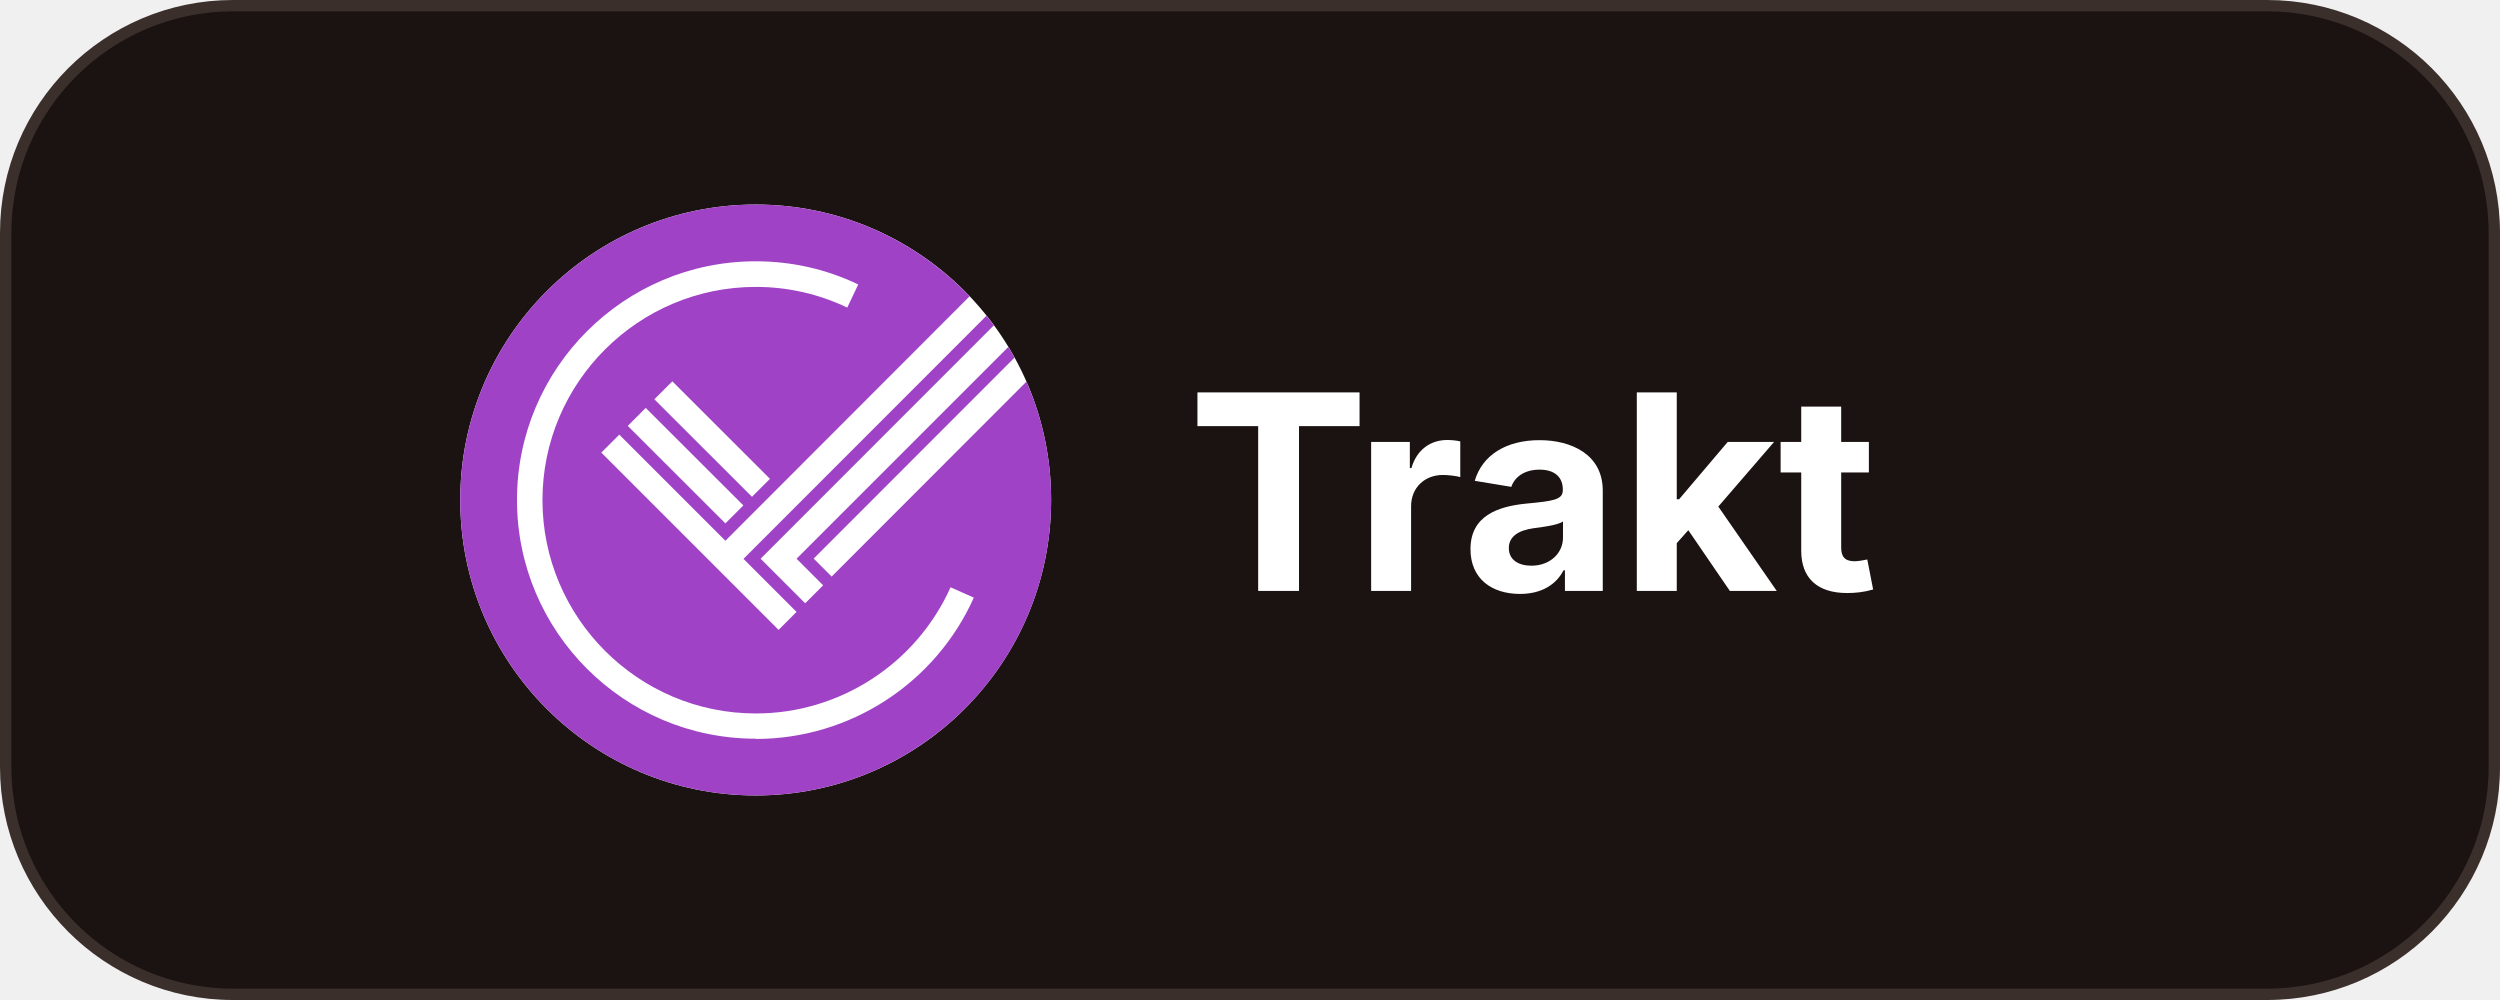
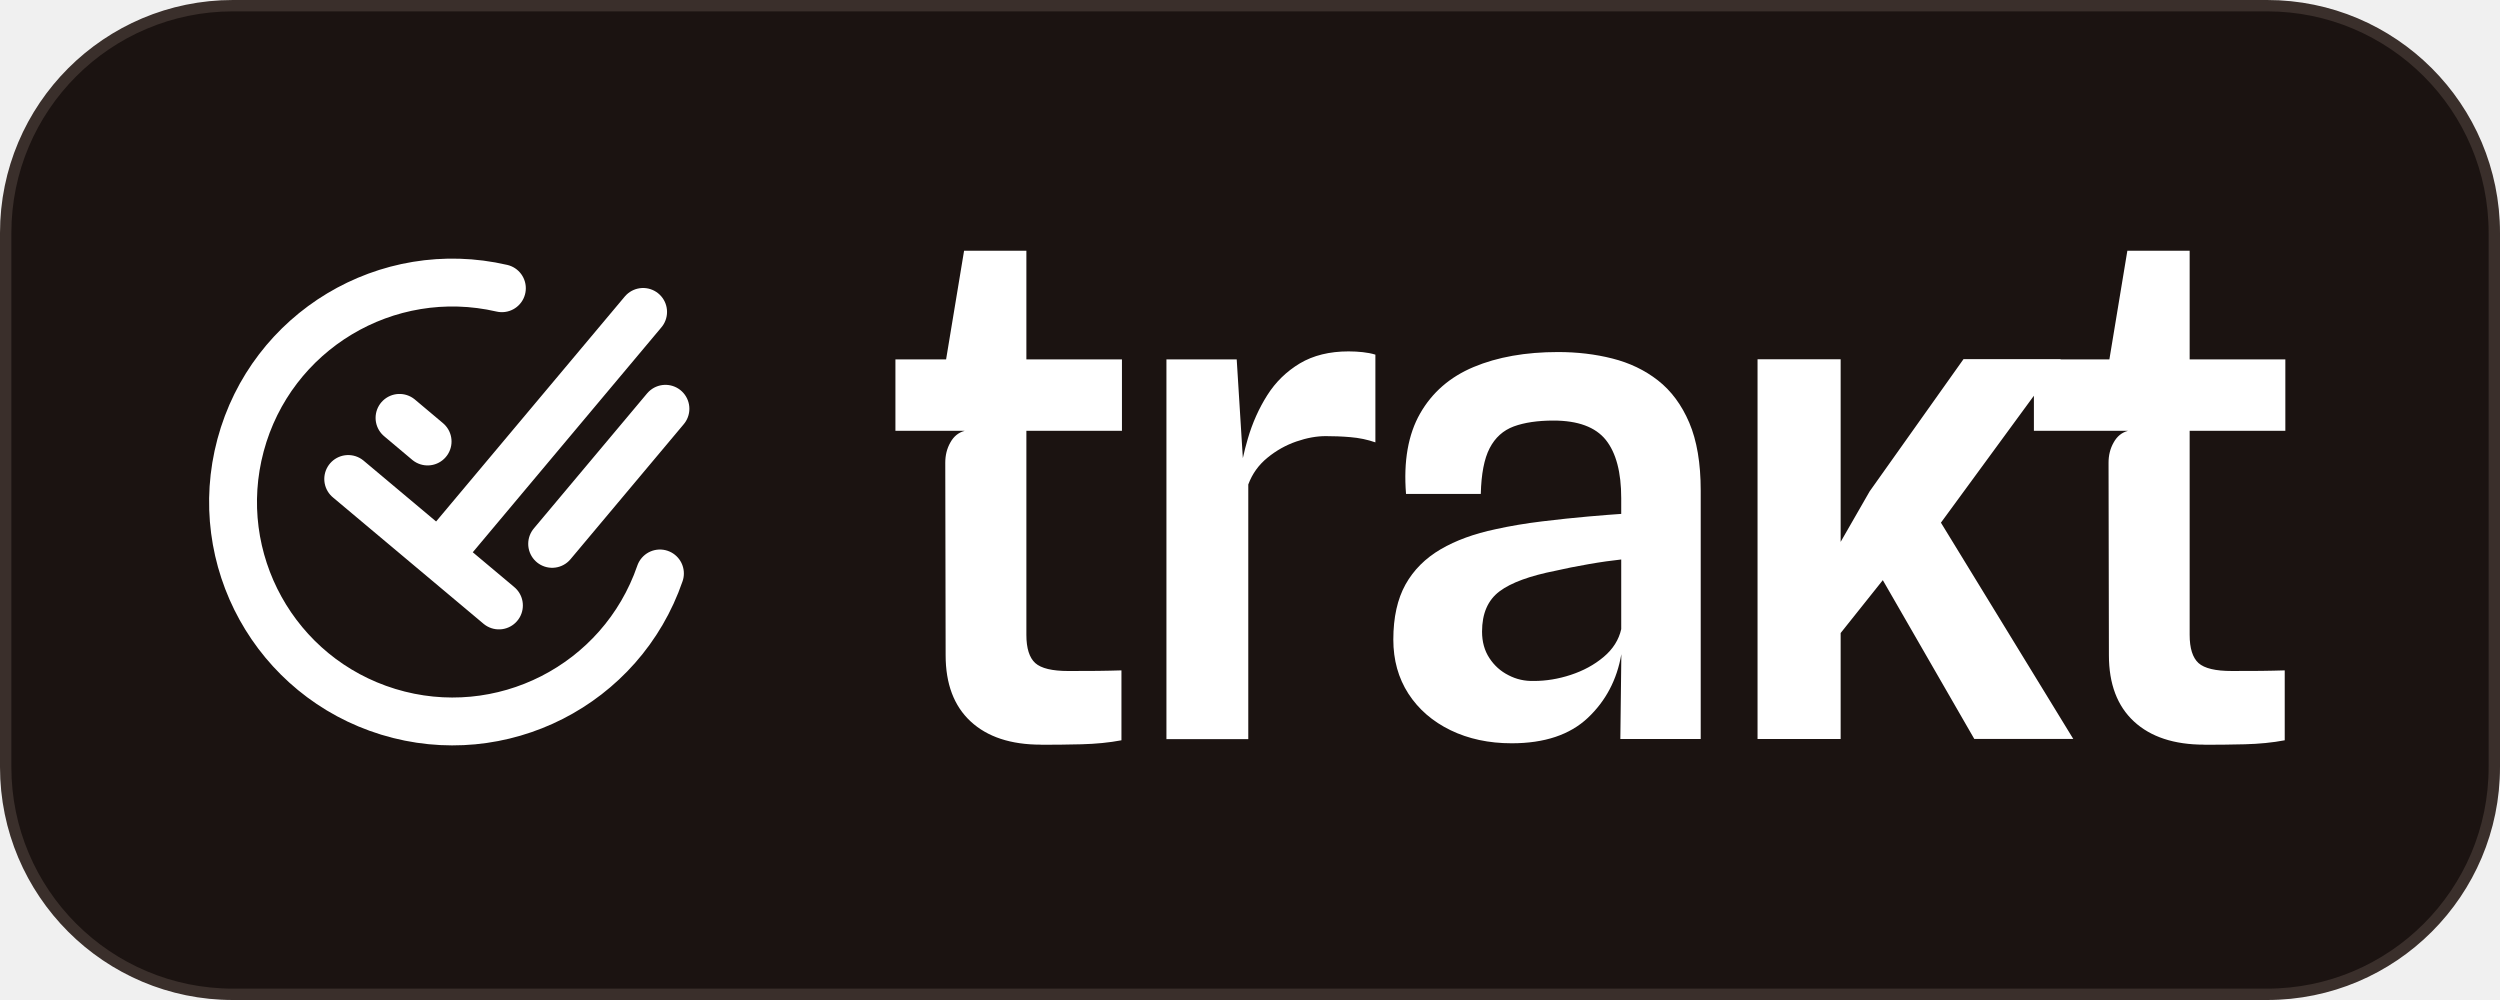
<svg xmlns="http://www.w3.org/2000/svg" width="220" height="88" viewBox="0 0 220 88">
  <rect x="0.5" y="0.5" width="219" height="87" rx="20" fill="#1b1311" stroke="#3a2f2b" />
-   <svg x="40.50" y="18.00" width="52.00" height="52.00" viewBox="0 0 48 48">
-     <defs />
-     <path d="M24,0A24,24 0,1 0,24 48A24,24 0,1 0,24 0Z" fill="#FFFFFF" fill-opacity="1" />
-     <path d="M45.99,14.39 30.17,30.22l-1.46,-1.46 16.31,-16.32c-0.15,-0.3 -0.32,-0.58 -0.5,-0.87l-17.2,17.2 2.16,2.16 -1.46,1.46 -3.62,-3.62L43.34,9.82c-0.18,-0.27 -0.38,-0.53 -0.6,-0.78L23.01,28.78l4.31,4.31 -1.46,1.46 -14.4,-14.4 1.46,-1.46 8.62,8.62L41.37,7.46c-0.12,-0.14 -0.26,-0.28 -0.4,-0.42C36.62,2.69 30.62,0 24,0S11.38,2.69 7.03,7.03C2.69,11.37 0,17.37 0,24c0,13.25 10.75,24 24,24 6.62,0 12.62,-2.69 16.97,-7.03C45.31,36.64 48,30.64 48,24c0,-3.42 -0.71,-6.67 -2.01,-9.61ZM21.54,25.9l-7.93,-7.92 1.46,-1.46L23,24.44l-1.46,1.46Zm2.16,-2.16 -7.93,-7.92 1.46,-1.46 7.93,7.92 -1.46,1.46Zm0.3,19.65c-10.7,0 -19.39,-8.7 -19.39,-19.39S13.3,4.61 24,4.61c2.91,0 5.72,0.63 8.33,1.88l-0.89,1.88c-2.33,-1.11 -4.84,-1.68 -7.43,-1.68 -9.55,0 -17.33,7.77 -17.33,17.32s7.78,17.33 17.33,17.33c6.82,0 13.03,-4.03 15.82,-10.25l1.89,0.84C38.6,38.9 31.65,43.41 24.01,43.41Z" fill="#9F42C6" fill-opacity="1" />
+   <svg x="18.00" y="21.76" width="184.00" height="44.49" viewBox="-0.5 -0.2 121.6 29.4">
+     <g transform="translate(0 0.696) scale(0.464)" fill="none" stroke="#ffffff" stroke-width="6" stroke-linecap="round" stroke-linejoin="round">
+       <path d="M56.00 38.95A27.5 27.5 0 1 1 36.19 3.20" />
+       <path d="M16.93 27.11L35.82 42.96M29.92 34.75L53.89 6.17M56.69 18.31L42.49 35.24M26.88 22.41L23.36 19.45" />
+     </g>
+     <path transform="translate(0.272 0)" fill="#ffffff" d="M47.023 6.318H52.581V10.471H47.023V22.341C47.023 23.123 47.197 23.667 47.538 23.979C47.886 24.29 48.524 24.442 49.472 24.442C50.081 24.442 50.639 24.442 51.153 24.435C51.667 24.427 52.131 24.42 52.552 24.405V28.471C51.834 28.608 51.066 28.681 50.233 28.703C49.4 28.725 48.617 28.731 47.878 28.731L47.871 28.725C46.117 28.725 44.755 28.275 43.784 27.377C42.813 26.478 42.327 25.195 42.327 23.521L42.306 12.333C42.306 11.899 42.4 11.507 42.602 11.152C42.798 10.797 43.074 10.573 43.422 10.479L43.419 10.471H39.407V6.318H42.354L43.4 0H47.023V6.318ZM114.675 6.318H120.24V10.471H114.675V22.341C114.675 23.123 114.849 23.667 115.189 23.979C115.537 24.29 116.175 24.441 117.124 24.441C117.733 24.441 118.291 24.442 118.805 24.435C119.32 24.427 119.784 24.42 120.204 24.405V28.471C119.487 28.608 118.719 28.681 117.886 28.703C117.052 28.725 116.269 28.731 115.53 28.731L115.523 28.725C113.77 28.725 112.407 28.275 111.436 27.377C110.465 26.478 109.979 25.195 109.979 23.521L109.958 12.333C109.958 11.898 110.052 11.507 110.255 11.152C110.45 10.797 110.726 10.573 111.074 10.479L111.071 10.471H105.617V8.432L100.21 15.815L107.907 28.392H102.153V28.398L96.83 19.158L94.378 22.233V28.398H89.545V6.312H94.378V16.932L96.066 13.992L101.523 6.305H107.175L107.165 6.318H110.007L111.052 0H114.675V6.318ZM77.943 5.892C79.052 5.892 80.103 6.014 81.102 6.268C82.102 6.521 82.987 6.942 83.755 7.543C84.523 8.144 85.132 8.964 85.574 10C86.016 11.036 86.24 12.355 86.24 13.949V28.398H81.566L81.624 23.464C81.37 24.949 80.718 26.182 79.675 27.167C78.631 28.152 77.153 28.645 75.255 28.645H75.24C73.921 28.645 72.733 28.391 71.689 27.884C70.646 27.377 69.827 26.666 69.24 25.761C68.653 24.848 68.363 23.804 68.363 22.616C68.363 21.319 68.603 20.253 69.074 19.405C69.545 18.565 70.226 17.884 71.117 17.362C72.008 16.841 73.073 16.456 74.312 16.195C75.16 16.007 76.067 15.855 77.023 15.739C77.98 15.623 78.878 15.528 79.704 15.456C80.53 15.384 81.168 15.334 81.617 15.305V14.392C81.617 12.884 81.32 11.754 80.719 11C80.117 10.254 79.102 9.877 77.675 9.877C76.755 9.877 75.987 9.992 75.371 10.217C74.748 10.449 74.284 10.869 73.965 11.485C73.646 12.101 73.479 12.985 73.45 14.145H69.102C68.95 12.246 69.226 10.681 69.922 9.464C70.617 8.247 71.653 7.34 73.037 6.761C74.421 6.181 76.059 5.892 77.943 5.892ZM65.763 5.854C66.045 5.855 66.32 5.869 66.581 5.898C66.842 5.927 67.088 5.971 67.32 6.043V11.145C66.864 10.985 66.378 10.884 65.863 10.841C65.349 10.797 64.871 10.782 64.428 10.782C63.9 10.782 63.334 10.884 62.725 11.094C62.117 11.304 61.559 11.616 61.045 12.036C60.53 12.456 60.16 12.971 59.928 13.594V28.405H55.153L55.168 28.398V6.318H59.255L59.612 12.062C59.693 11.688 59.789 11.312 59.9 10.935C60.168 10.014 60.545 9.173 61.03 8.405C61.516 7.637 62.146 7.022 62.928 6.551C63.711 6.087 64.654 5.854 65.763 5.854ZM81.617 17.956C81.081 18.014 80.443 18.101 79.704 18.231C78.965 18.362 78.334 18.485 77.812 18.608C76.305 18.905 75.211 19.304 74.537 19.811C73.863 20.319 73.523 21.095 73.523 22.152C73.523 22.746 73.668 23.261 73.95 23.689C74.233 24.123 74.603 24.457 75.066 24.689C75.52 24.926 76.011 25.035 76.537 25.021C77.24 25.021 77.958 24.906 78.682 24.667C79.407 24.428 80.045 24.087 80.596 23.623C81.139 23.166 81.479 22.623 81.617 22.007V17.956Z" />
  </svg>
-   <text x="104.50" y="52.00" font-family="Inter, Segoe UI, Helvetica, Arial, sans-serif" font-size="24" font-weight="700" fill="#ffffff">Trakt</text>
</svg>
